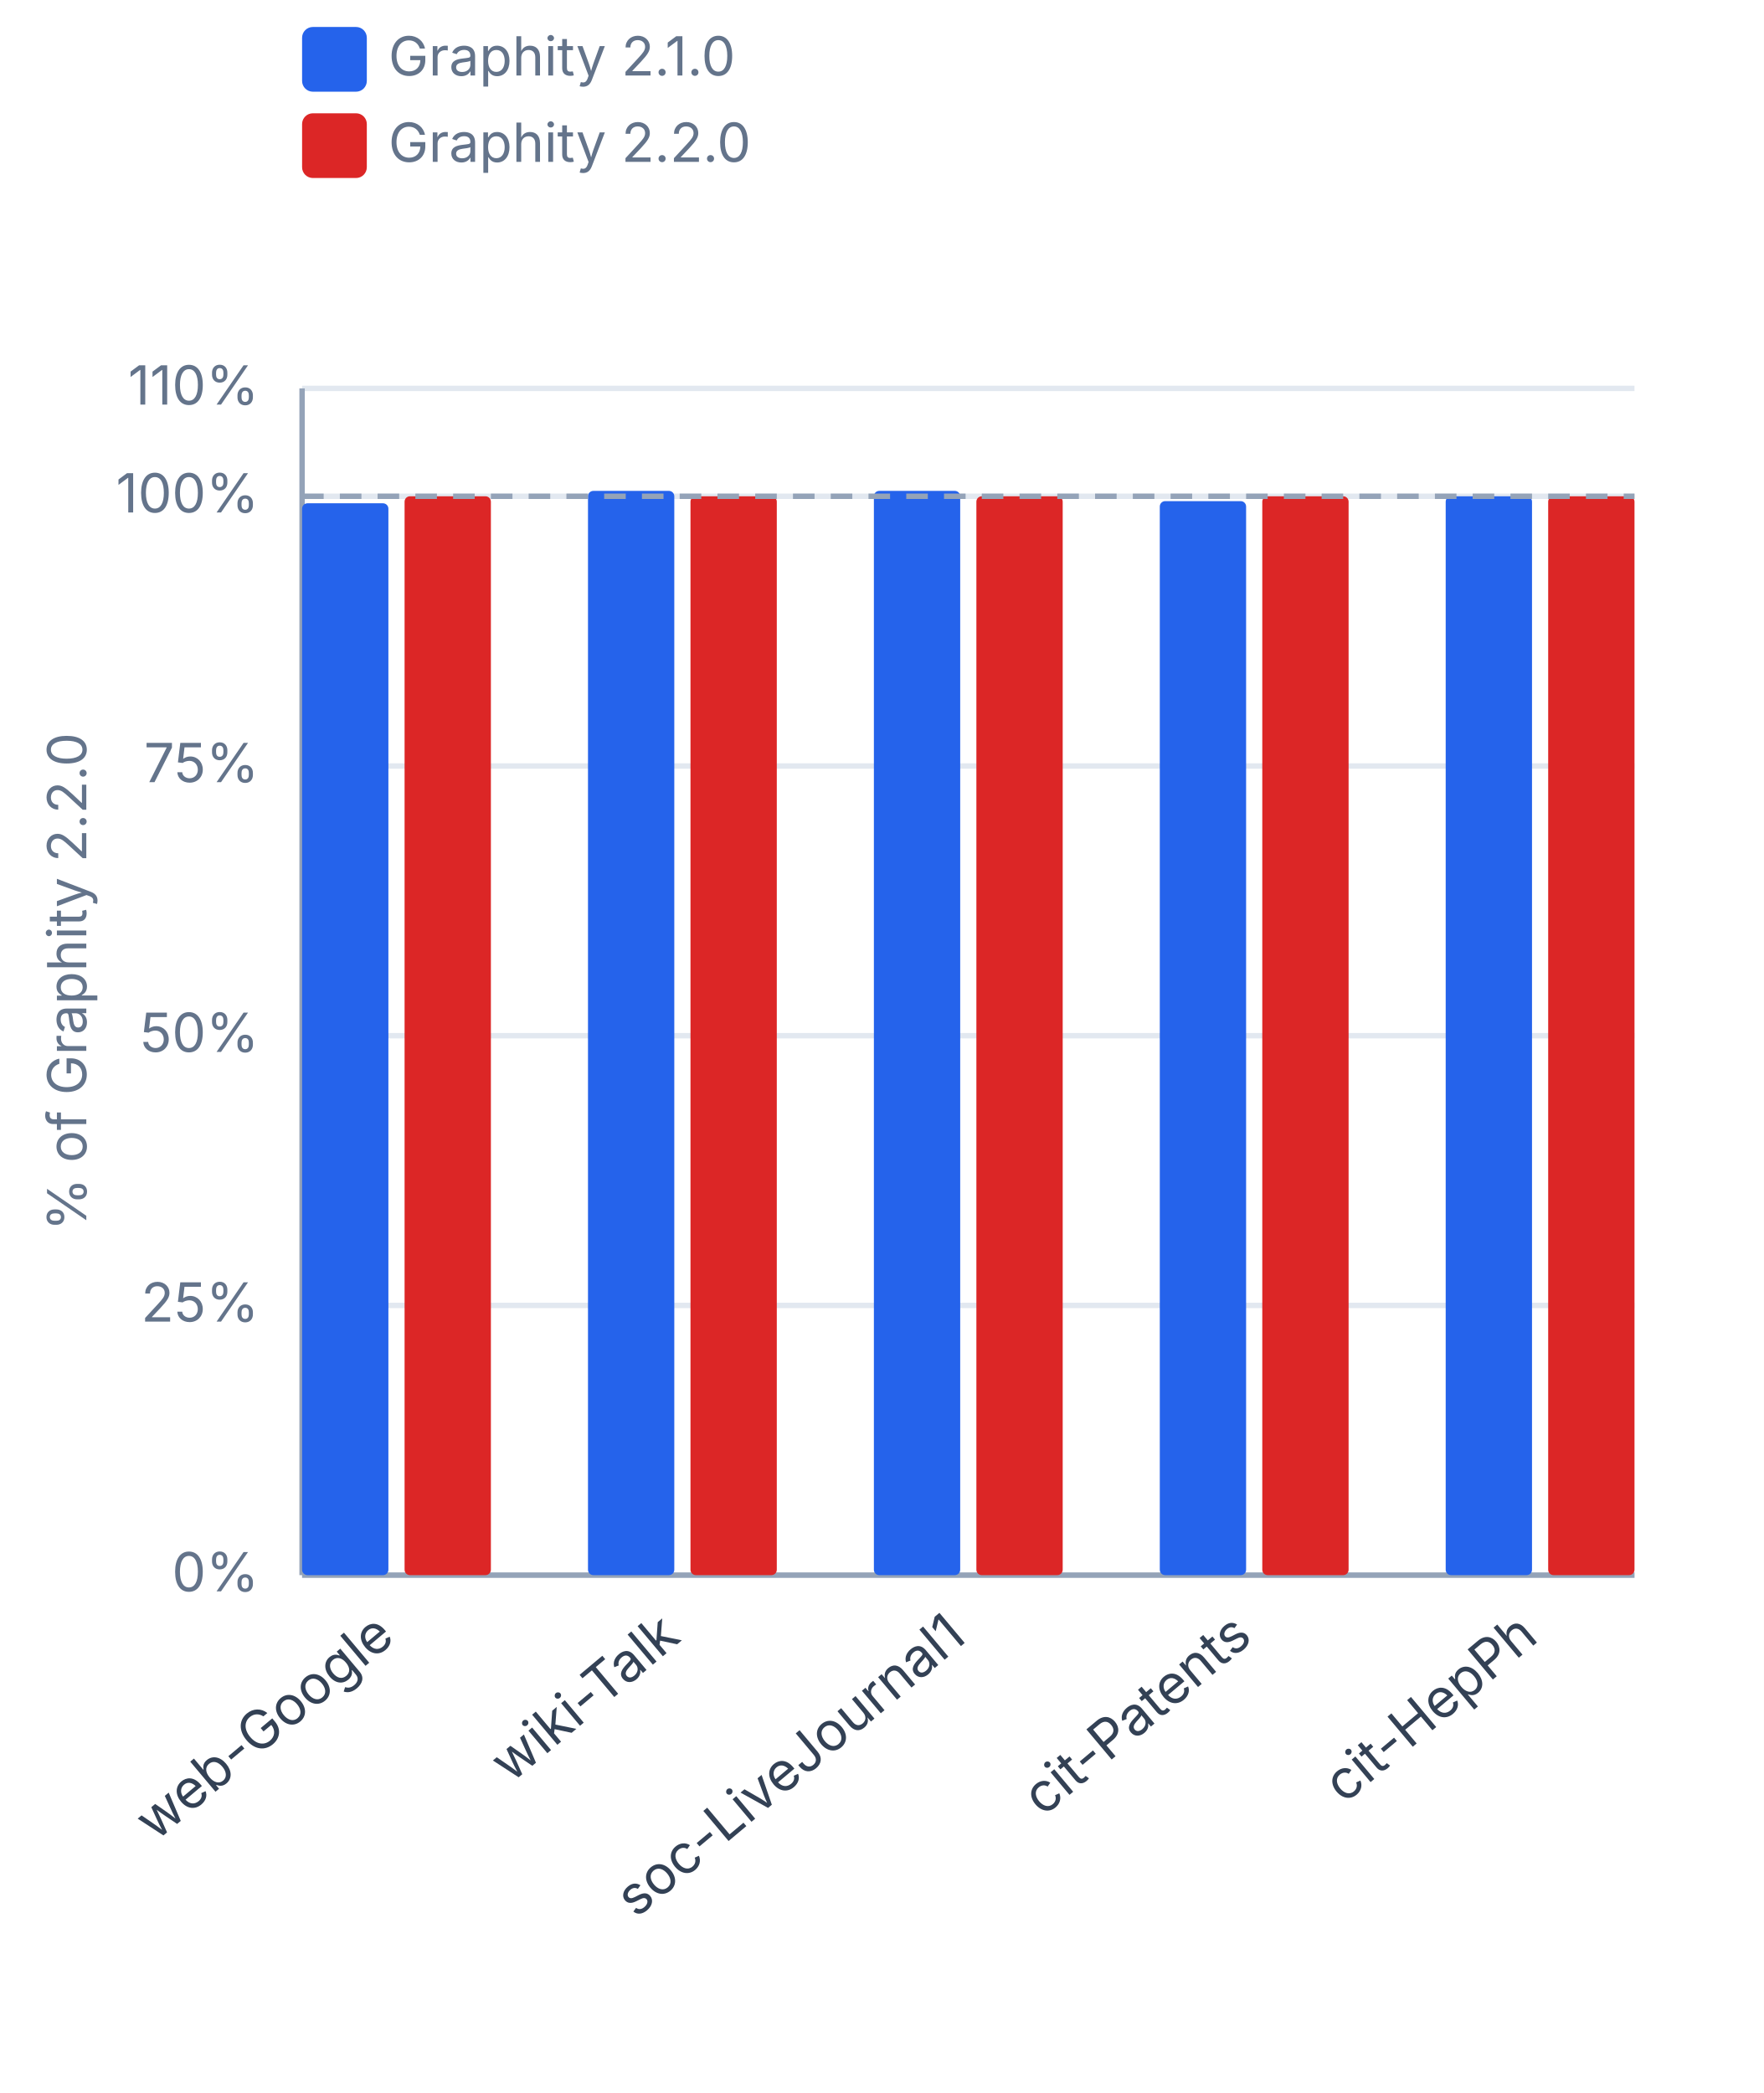
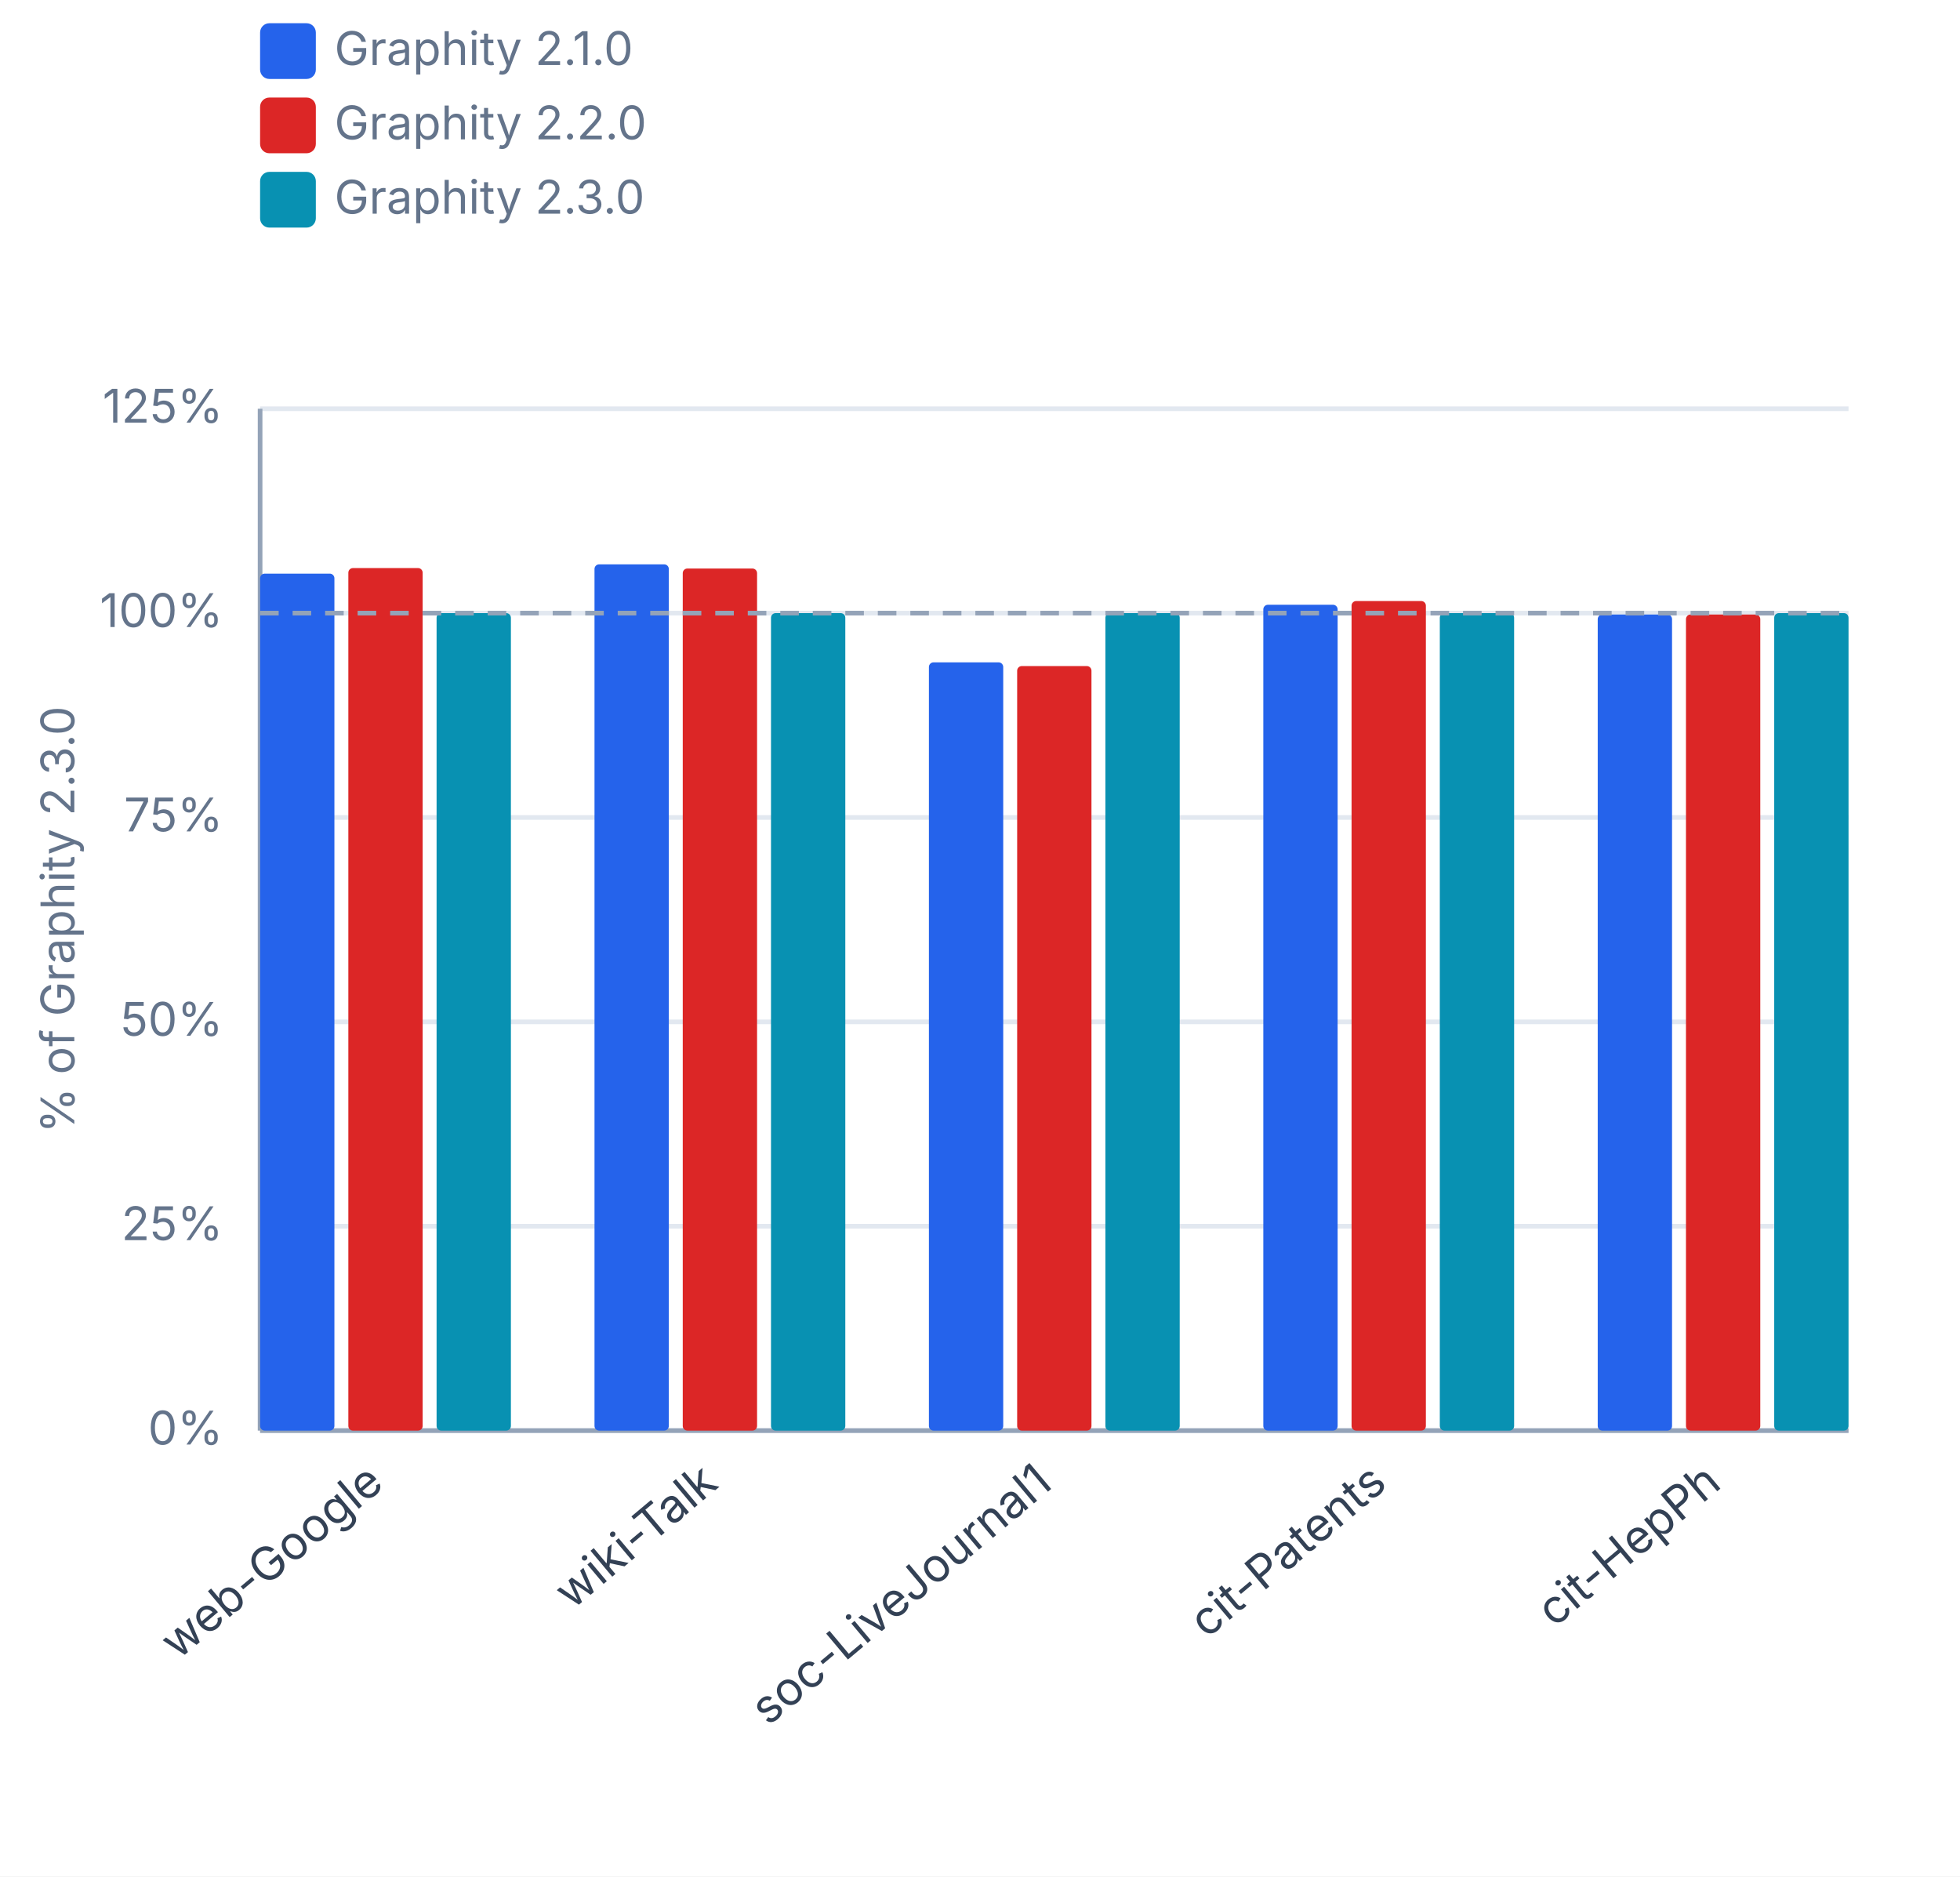
- <svg xmlns="http://www.w3.org/2000/svg" width="327" height="388" viewBox="0 0 327 388" role="img">
+ <svg xmlns="http://www.w3.org/2000/svg" width="422" height="404" viewBox="0 0 422 404" role="img">
  <style>text{font-family:ui-sans-serif,system-ui,-apple-system,Segoe UI,sans-serif;font-size:11px;fill:#334155}.axis{stroke:#94a3b8;stroke-width:1;fill:none}.grid{stroke:#e2e8f0;stroke-width:1}.ylabel{fill:#64748b;font-size:10px}.tick{fill:#64748b;font-size:10px}.xlabel{font-size:10px}</style>
-   <rect x="0" y="0" width="327" height="388" fill="#ffffff" />
+   <rect x="0" y="0" width="422" height="404" fill="#ffffff" />
  <rect x="56" y="5" width="12" height="12" rx="2" fill="#2563eb" />
  <text x="72" y="14" class="tick">Graphity 2.1.0</text>
  <rect x="56" y="21" width="12" height="12" rx="2" fill="#dc2626" />
  <text x="72" y="30" class="tick">Graphity 2.2.0</text>
-   <line class="grid" x1="56" y1="292.0" x2="303" y2="292.0" />
-   <text class="tick" x="48" y="295.0" text-anchor="end">0%</text>
-   <line class="grid" x1="56" y1="242.0" x2="303" y2="242.0" />
-   <text class="tick" x="48" y="245.0" text-anchor="end">25%</text>
-   <line class="grid" x1="56" y1="192.0" x2="303" y2="192.0" />
-   <text class="tick" x="48" y="195.0" text-anchor="end">50%</text>
-   <line class="grid" x1="56" y1="142.0" x2="303" y2="142.0" />
-   <text class="tick" x="48" y="145.0" text-anchor="end">75%</text>
-   <line class="grid" x1="56" y1="92.0" x2="303" y2="92.0" />
-   <text class="tick" x="48" y="95.0" text-anchor="end">100%</text>
-   <line class="grid" x1="56" y1="72.0" x2="303" y2="72.0" />
-   <text class="tick" x="48" y="75.0" text-anchor="end">110%</text>
-   <line class="axis" x1="56" y1="72" x2="56" y2="292" />
-   <line class="axis" x1="56" y1="292" x2="303" y2="292" />
-   <text class="ylabel" x="16" y="182.0" text-anchor="middle" transform="rotate(-90 16 182.0)">% of Graphity 2.2.0</text>
-   <text class="xlabel" x="73.5" y="304.0" text-anchor="end" transform="rotate(-40 73.5 304.0)">web-Google</text>
-   <rect x="56.0" y="93.3" width="16" height="198.7" fill="#2563eb" rx="1" />
-   <rect x="75.0" y="92.0" width="16" height="200.0" fill="#dc2626" rx="1" />
-   <text class="xlabel" x="126.5" y="304.0" text-anchor="end" transform="rotate(-40 126.5 304.0)">wiki-Talk</text>
-   <rect x="109.0" y="91.0" width="16" height="201.0" fill="#2563eb" rx="1" />
-   <rect x="128.0" y="92.0" width="16" height="200.0" fill="#dc2626" rx="1" />
-   <text class="xlabel" x="179.5" y="304.0" text-anchor="end" transform="rotate(-40 179.5 304.0)">soc-LiveJournal1</text>
-   <rect x="162.0" y="91.0" width="16" height="201.0" fill="#2563eb" rx="1" />
-   <rect x="181.0" y="92.0" width="16" height="200.0" fill="#dc2626" rx="1" />
-   <text class="xlabel" x="232.5" y="304.0" text-anchor="end" transform="rotate(-40 232.5 304.0)">cit-Patents</text>
-   <rect x="215.0" y="92.9" width="16" height="199.1" fill="#2563eb" rx="1" />
-   <rect x="234.0" y="92.0" width="16" height="200.0" fill="#dc2626" rx="1" />
-   <text class="xlabel" x="285.5" y="304.0" text-anchor="end" transform="rotate(-40 285.5 304.0)">cit-HepPh</text>
-   <rect x="268.0" y="92.0" width="16" height="200.0" fill="#2563eb" rx="1" />
-   <rect x="287.0" y="92.0" width="16" height="200.0" fill="#dc2626" rx="1" />
-   <line x1="56" y1="92.0" x2="303" y2="92.0" stroke="#94a3b8" stroke-width="1" stroke-dasharray="4 3" />
+   <rect x="56" y="37" width="12" height="12" rx="2" fill="#0891b2" />
+   <text x="72" y="46" class="tick">Graphity 2.3.0</text>
+   <line class="grid" x1="56" y1="308.0" x2="398" y2="308.0" />
+   <text class="tick" x="48" y="311.0" text-anchor="end">0%</text>
+   <line class="grid" x1="56" y1="264.0" x2="398" y2="264.0" />
+   <text class="tick" x="48" y="267.0" text-anchor="end">25%</text>
+   <line class="grid" x1="56" y1="220.0" x2="398" y2="220.0" />
+   <text class="tick" x="48" y="223.0" text-anchor="end">50%</text>
+   <line class="grid" x1="56" y1="176.0" x2="398" y2="176.0" />
+   <text class="tick" x="48" y="179.0" text-anchor="end">75%</text>
+   <line class="grid" x1="56" y1="132.0" x2="398" y2="132.0" />
+   <text class="tick" x="48" y="135.0" text-anchor="end">100%</text>
+   <line class="grid" x1="56" y1="88.0" x2="398" y2="88.0" />
+   <text class="tick" x="48" y="91.0" text-anchor="end">125%</text>
+   <line class="axis" x1="56" y1="88" x2="56" y2="308" />
+   <line class="axis" x1="56" y1="308" x2="398" y2="308" />
+   <text class="ylabel" x="16" y="198.0" text-anchor="middle" transform="rotate(-90 16 198.0)">% of Graphity 2.3.0</text>
+   <text class="xlabel" x="83.0" y="320.0" text-anchor="end" transform="rotate(-40 83.0 320.0)">web-Google</text>
+   <rect x="56.0" y="123.5" width="16" height="184.5" fill="#2563eb" rx="1" />
+   <rect x="75.0" y="122.3" width="16" height="185.7" fill="#dc2626" rx="1" />
+   <rect x="94.0" y="132.0" width="16" height="176.0" fill="#0891b2" rx="1" />
+   <text class="xlabel" x="155.0" y="320.0" text-anchor="end" transform="rotate(-40 155.0 320.0)">wiki-Talk</text>
+   <rect x="128.0" y="121.5" width="16" height="186.5" fill="#2563eb" rx="1" />
+   <rect x="147.0" y="122.4" width="16" height="185.6" fill="#dc2626" rx="1" />
+   <rect x="166.0" y="132.0" width="16" height="176.0" fill="#0891b2" rx="1" />
+   <text class="xlabel" x="227.0" y="320.0" text-anchor="end" transform="rotate(-40 227.0 320.0)">soc-LiveJournal1</text>
+   <rect x="200.0" y="142.6" width="16" height="165.4" fill="#2563eb" rx="1" />
+   <rect x="219.0" y="143.4" width="16" height="164.6" fill="#dc2626" rx="1" />
+   <rect x="238.0" y="132.0" width="16" height="176.0" fill="#0891b2" rx="1" />
+   <text class="xlabel" x="299.0" y="320.0" text-anchor="end" transform="rotate(-40 299.0 320.0)">cit-Patents</text>
+   <rect x="272.0" y="130.2" width="16" height="177.8" fill="#2563eb" rx="1" />
+   <rect x="291.0" y="129.4" width="16" height="178.6" fill="#dc2626" rx="1" />
+   <rect x="310.0" y="132.0" width="16" height="176.0" fill="#0891b2" rx="1" />
+   <text class="xlabel" x="371.0" y="320.0" text-anchor="end" transform="rotate(-40 371.0 320.0)">cit-HepPh</text>
+   <rect x="344.0" y="132.3" width="16" height="175.7" fill="#2563eb" rx="1" />
+   <rect x="363.0" y="132.3" width="16" height="175.7" fill="#dc2626" rx="1" />
+   <rect x="382.0" y="132.0" width="16" height="176.0" fill="#0891b2" rx="1" />
+   <line x1="56" y1="132.0" x2="398" y2="132.0" stroke="#94a3b8" stroke-width="1" stroke-dasharray="4 3" />
</svg>
